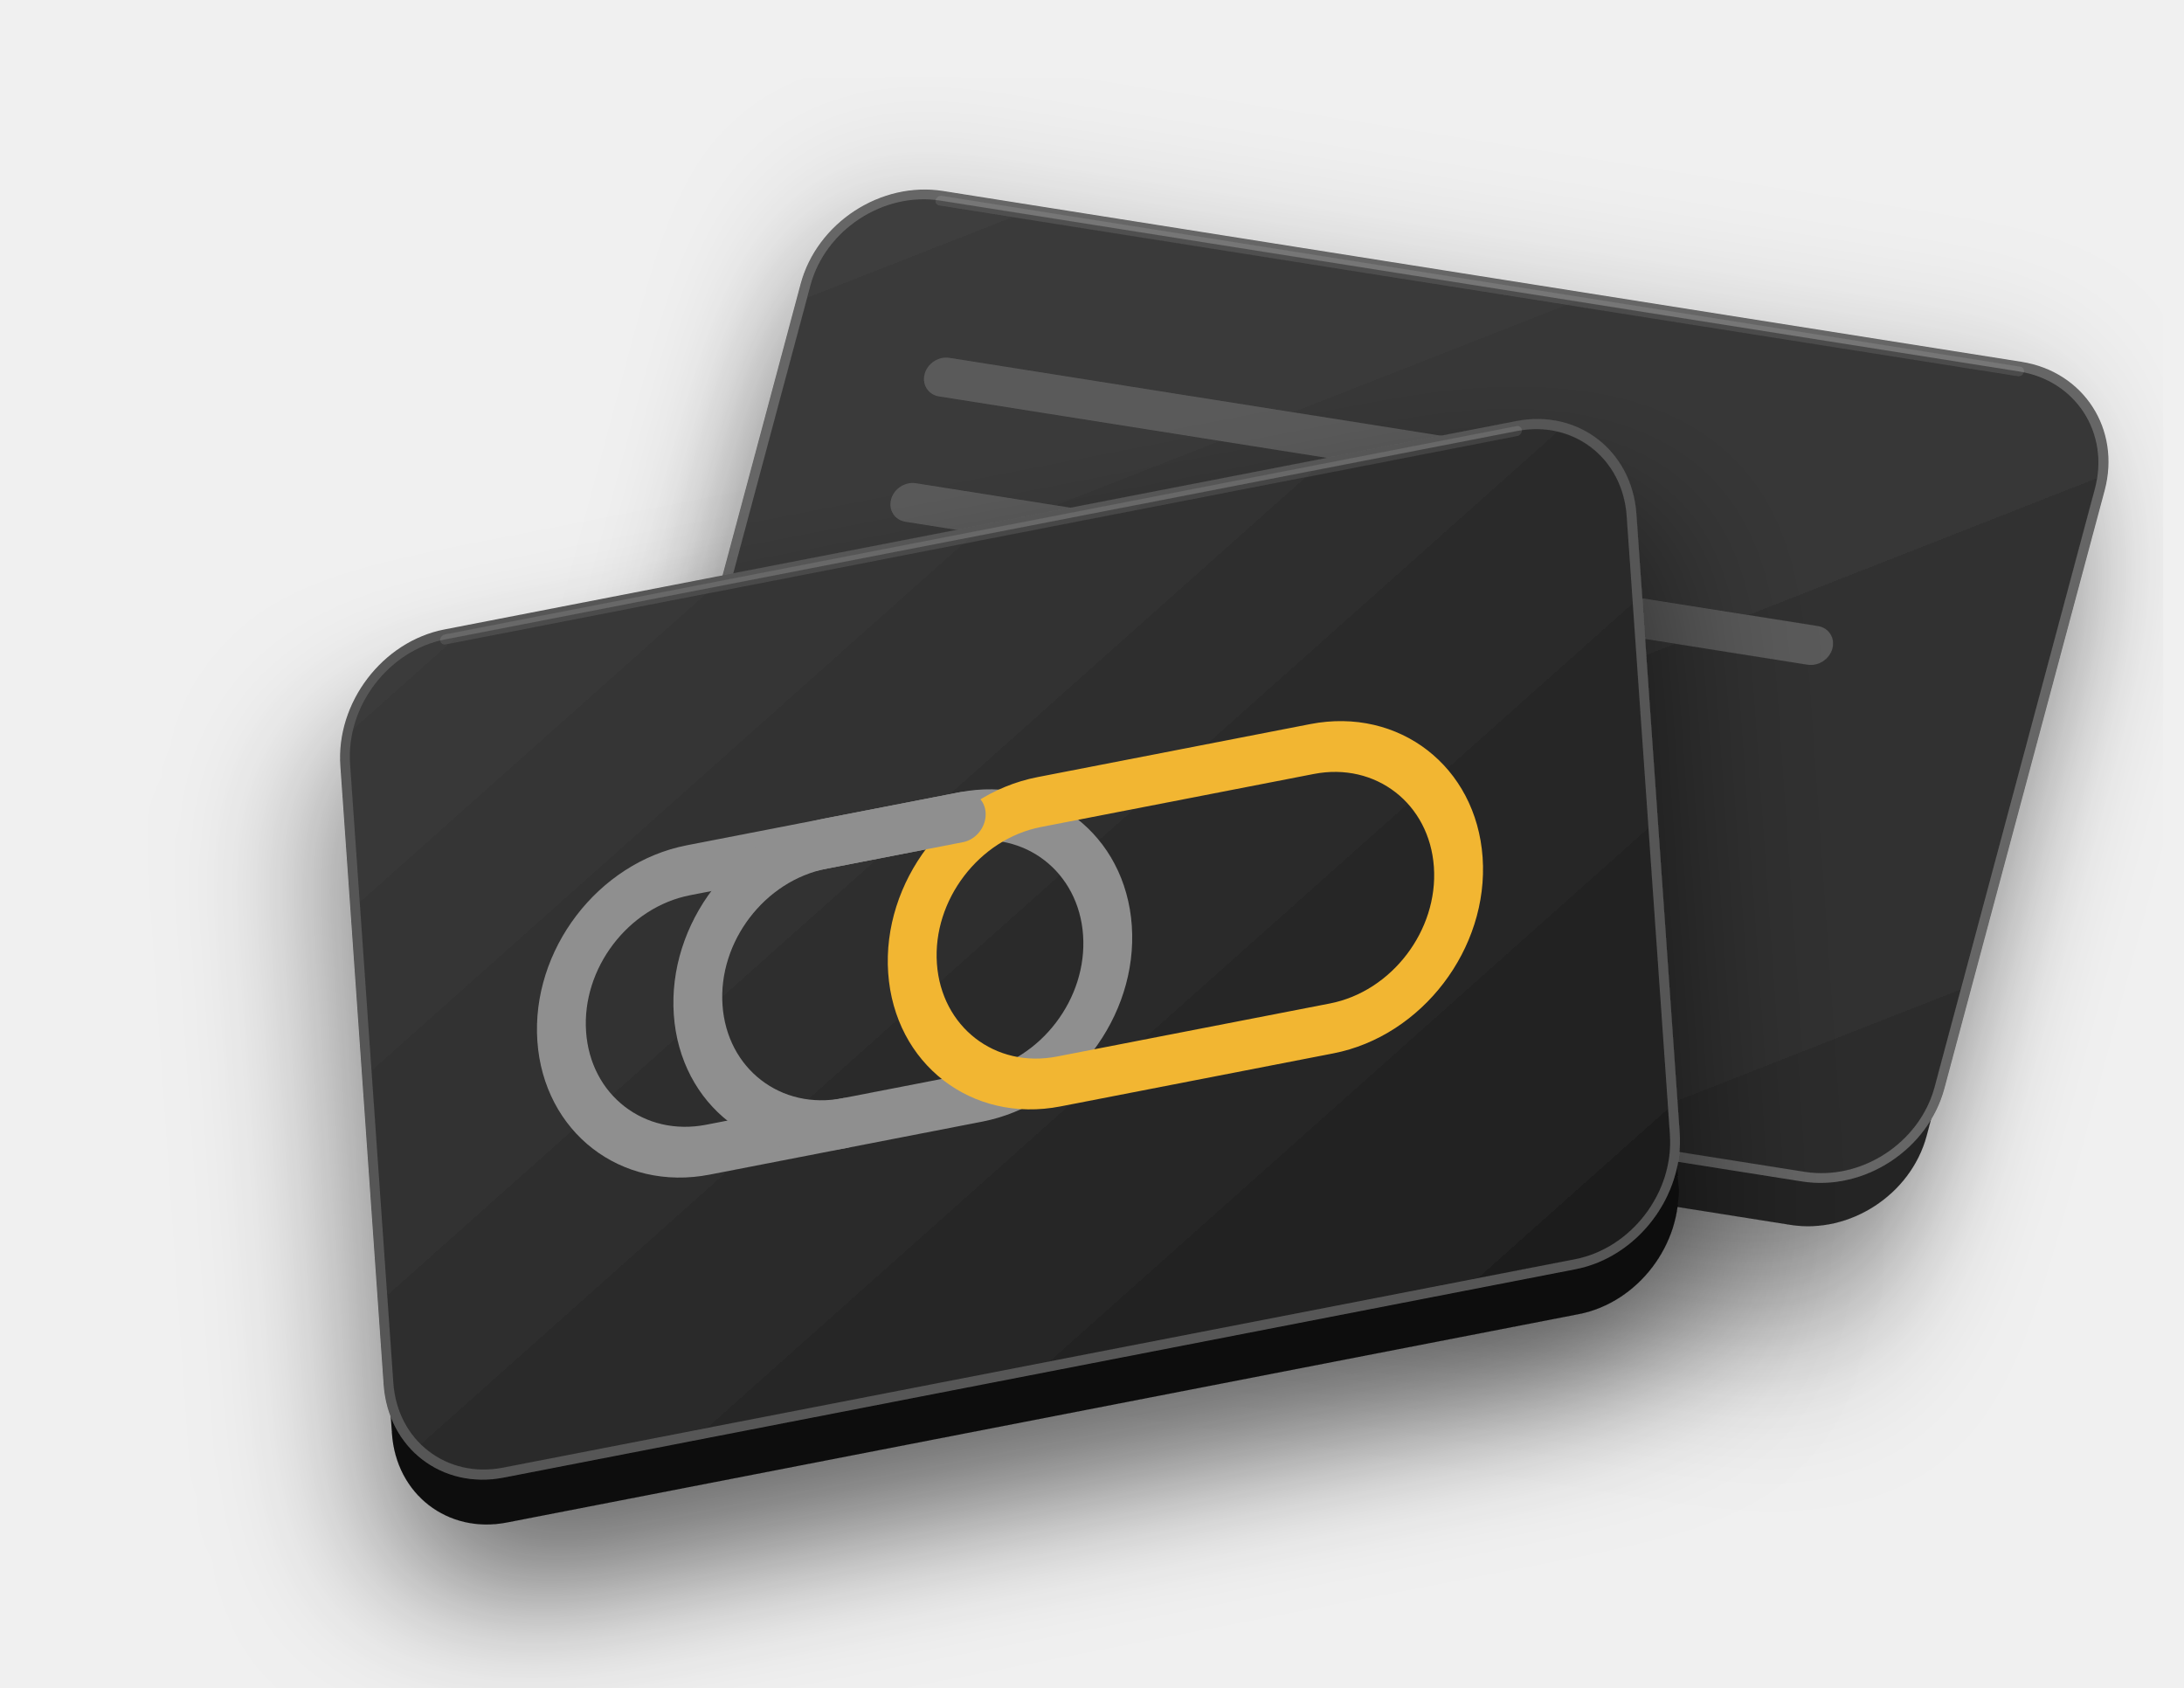
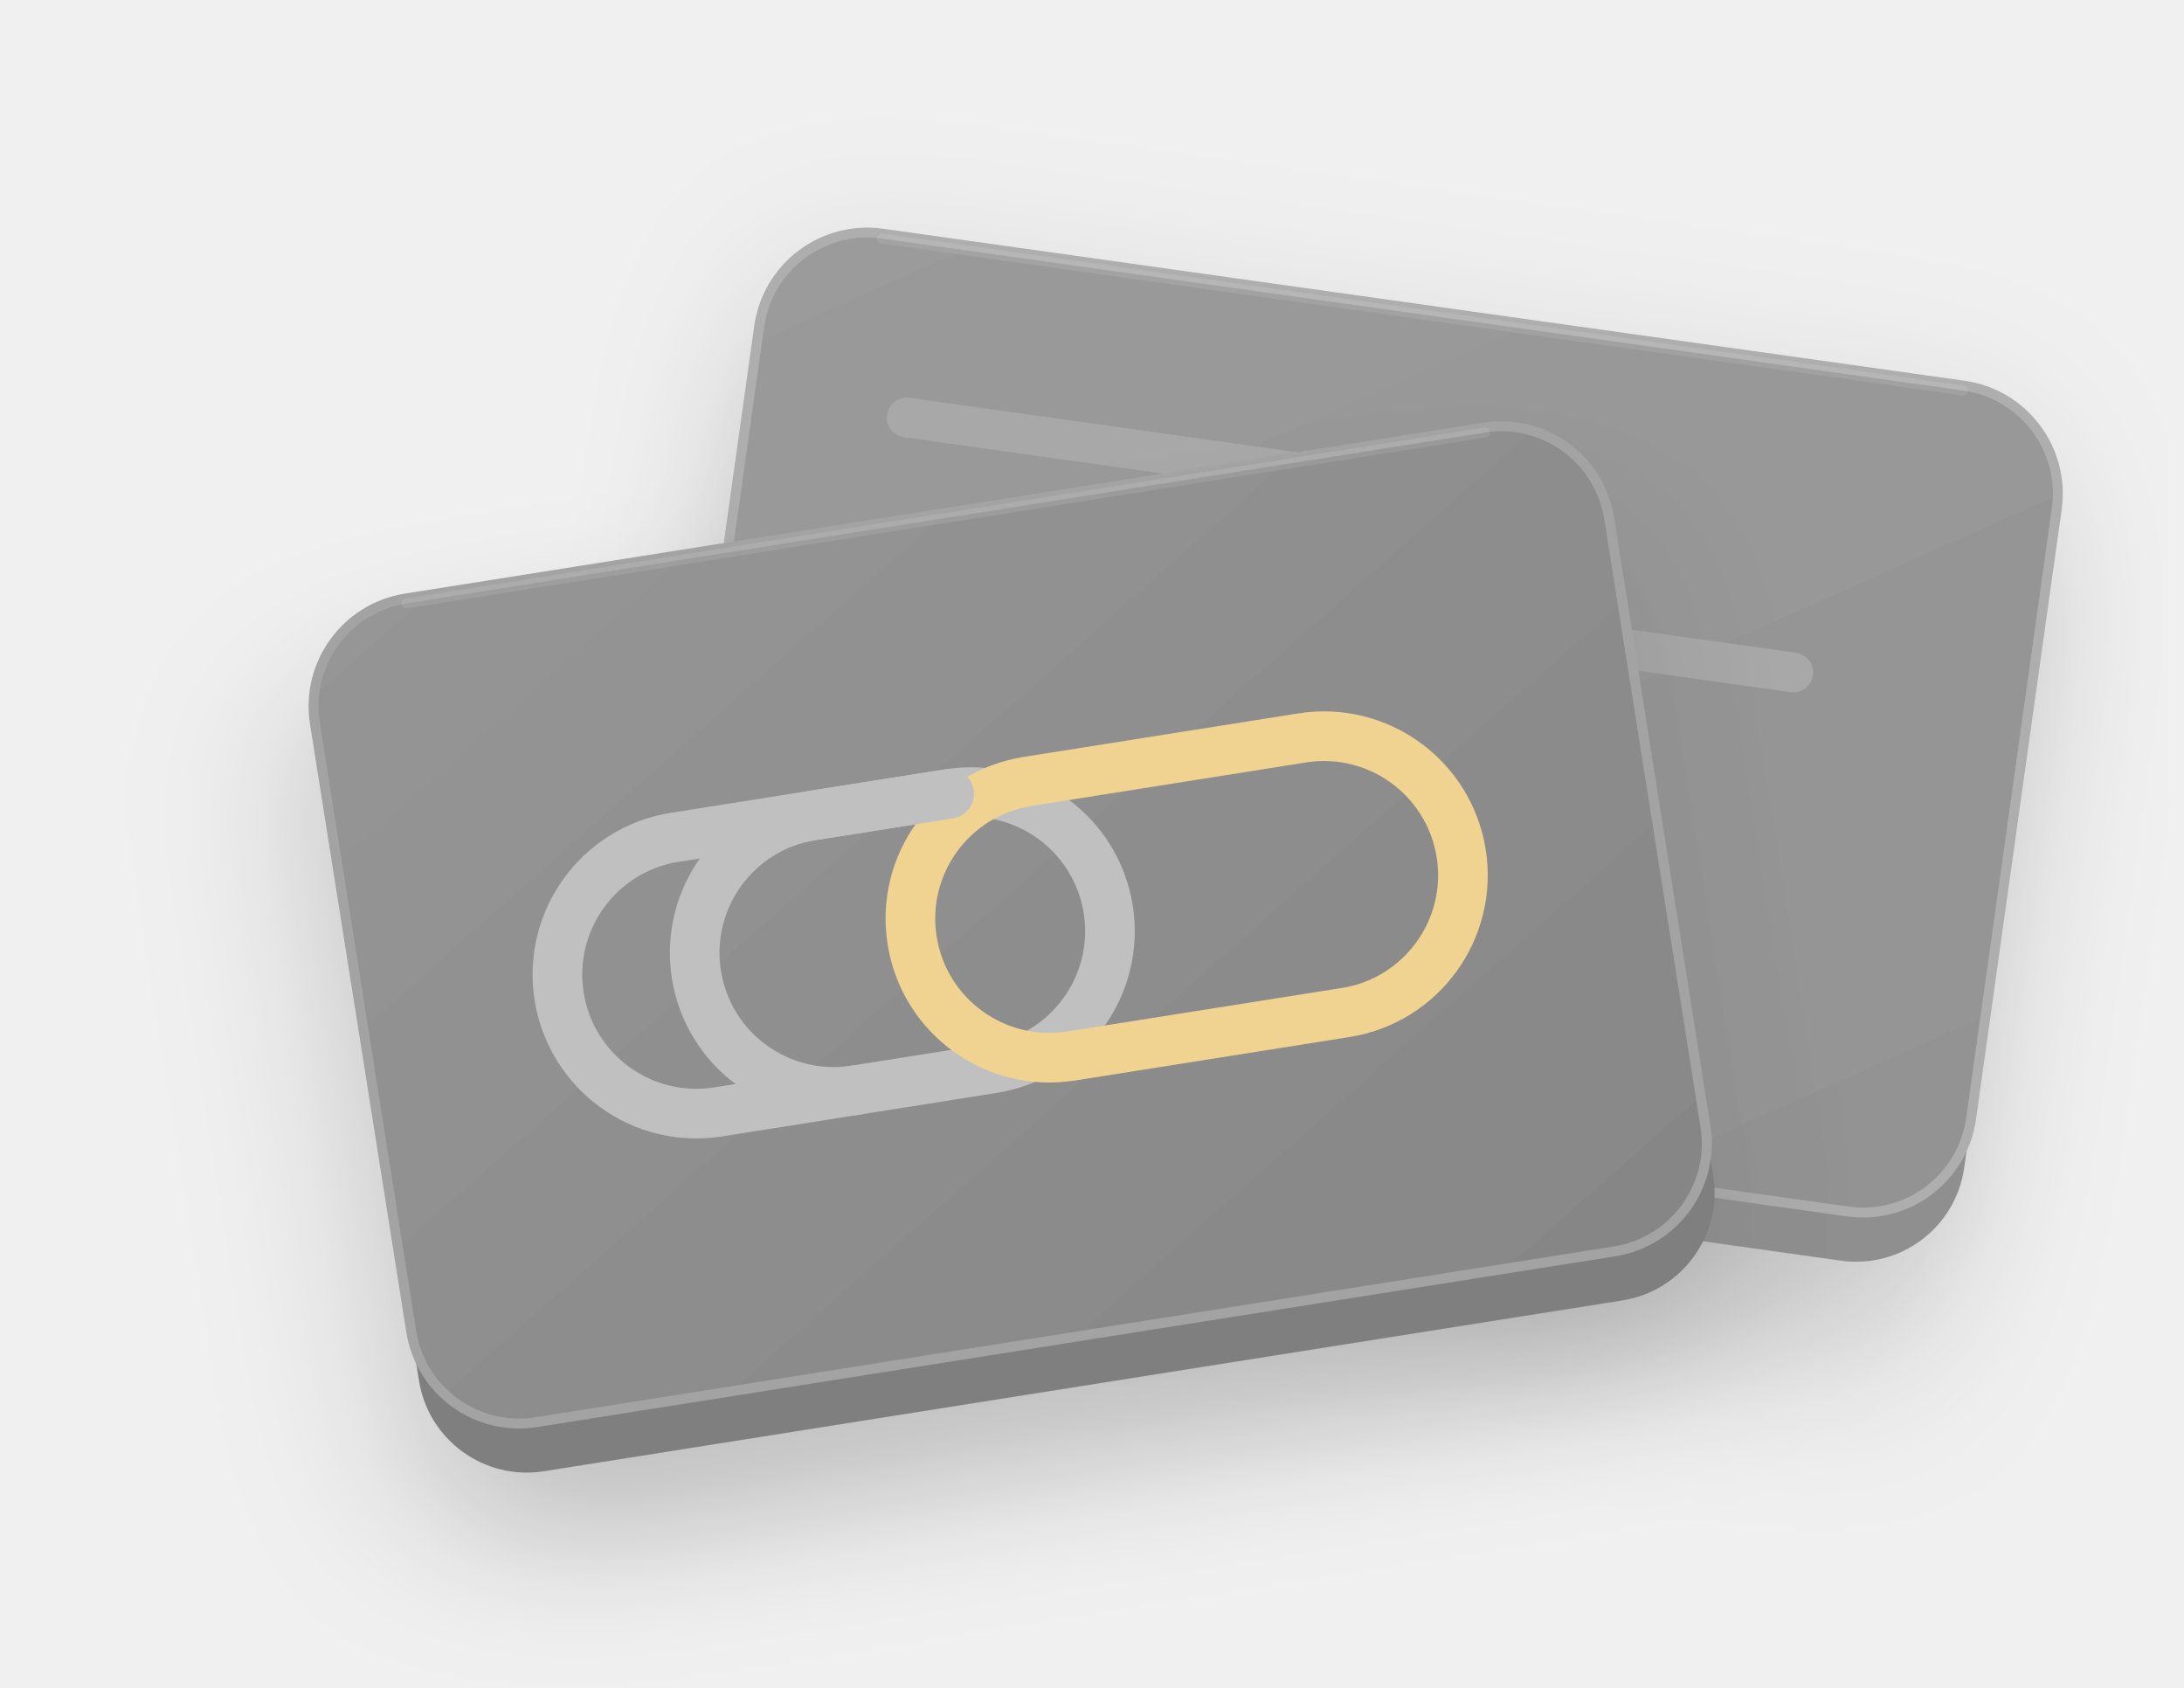
<svg xmlns="http://www.w3.org/2000/svg" viewBox="0 0 220 170">
  <defs>
    <linearGradient id="f" x1="0" y1="0" x2="1" y2="1">
      <stop offset="0" stop-color="#3b3b3b" />
      <stop offset="1" stop-color="#1d1d1d" />
    </linearGradient>
    <linearGradient id="b" x1="0" y1="0" x2="1" y2="1">
      <stop offset="0" stop-color="#2a2a2a" />
      <stop offset="1" stop-color="#171717" />
    </linearGradient>
    <filter id="s" x="-30%" y="-30%" width="160%" height="170%">
-       <feDropShadow dx="0" dy="8" stdDeviation="8" flood-color="#000000" flood-opacity="0.55" />
+       <feDropShadow dx="0" dy="8" stdDeviation="8" flood-color="#000000" flood-opacity="0.4" />
    </filter>
  </defs>
-   <g transform="translate(84 18) rotate(9) skewX(-6)" filter="url(#s)" opacity="0.9">
-     <rect y="5" width="132" height="84" rx="11" fill="#0c0c0c" />
-     <rect width="132" height="84" rx="11" fill="url(#b)" stroke="#565656" stroke-width="1" />
-     <path d="M11 0.5 H121" stroke="#ffffff" stroke-opacity="0.10" stroke-linecap="round" />
-     <rect x="14" y="16" width="70" height="4" rx="2" fill="#4a4a4a" />
-     <rect x="14" y="29" width="96" height="4" rx="2" fill="#4a4a4a" />
-     <rect x="14" y="42" width="52" height="4" rx="2" fill="#4a4a4a" />
-     <rect x="14" y="55" width="84" height="4" rx="2" fill="#4a4a4a" />
-     <rect x="14" y="68" width="40" height="4" rx="2" fill="#4a4a4a" />
-   </g>
-   <g transform="translate(34 66) rotate(-11) skewX(-7)" filter="url(#s)">
-     <rect y="5" width="132" height="84" rx="11" fill="#0c0c0c" />
-     <rect width="132" height="84" rx="11" fill="url(#f)" stroke="#565656" stroke-width="1" />
-     <path d="M11 0.5 H121" stroke="#ffffff" stroke-opacity="0.10" stroke-linecap="round" />
-     <rect x="20" y="28" width="56" height="28" rx="14" fill="none" stroke="#8f8f8f" stroke-width="5" />
-     <rect x="56" y="28" width="56" height="28" rx="14" fill="none" stroke="#f2b632" stroke-width="5" />
-     <path d="M62 28 H48 a14 14 0 0 0 0 28" fill="none" stroke="#8f8f8f" stroke-width="5" stroke-linecap="round" />
+   <g opacity="0.5">
+     <g transform="translate(78 22) rotate(8)" filter="url(#s)" opacity="0.85">
+       <rect y="5" width="132" height="84" rx="11" fill="#0c0c0c" />
+       <rect width="132" height="84" rx="11" fill="url(#b)" stroke="#565656" stroke-width="1" />
+       <path d="M11 0.5 H121" stroke="#ffffff" stroke-opacity="0.10" stroke-linecap="round" />
+       <rect x="14" y="16" width="70" height="4" rx="2" fill="#4a4a4a" />
+       <rect x="14" y="29" width="96" height="4" rx="2" fill="#4a4a4a" />
+       <rect x="14" y="42" width="52" height="4" rx="2" fill="#4a4a4a" />
+       <rect x="14" y="55" width="84" height="4" rx="2" fill="#4a4a4a" />
+       <rect x="14" y="68" width="40" height="4" rx="2" fill="#4a4a4a" />
+     </g>
+     <g transform="translate(30 62) rotate(-9)" filter="url(#s)">
+       <rect y="5" width="132" height="84" rx="11" fill="#0c0c0c" />
+       <rect width="132" height="84" rx="11" fill="url(#f)" stroke="#565656" stroke-width="1" />
+       <path d="M11 0.5 H121" stroke="#ffffff" stroke-opacity="0.10" stroke-linecap="round" />
+       <rect x="20" y="28" width="56" height="28" rx="14" fill="none" stroke="#8f8f8f" stroke-width="5" />
+       <rect x="56" y="28" width="56" height="28" rx="14" fill="none" stroke="#f2b632" stroke-width="5" />
+       <path d="M62 28 H48 a14 14 0 0 0 0 28" fill="none" stroke="#8f8f8f" stroke-width="5" stroke-linecap="round" />
+     </g>
  </g>
</svg>
